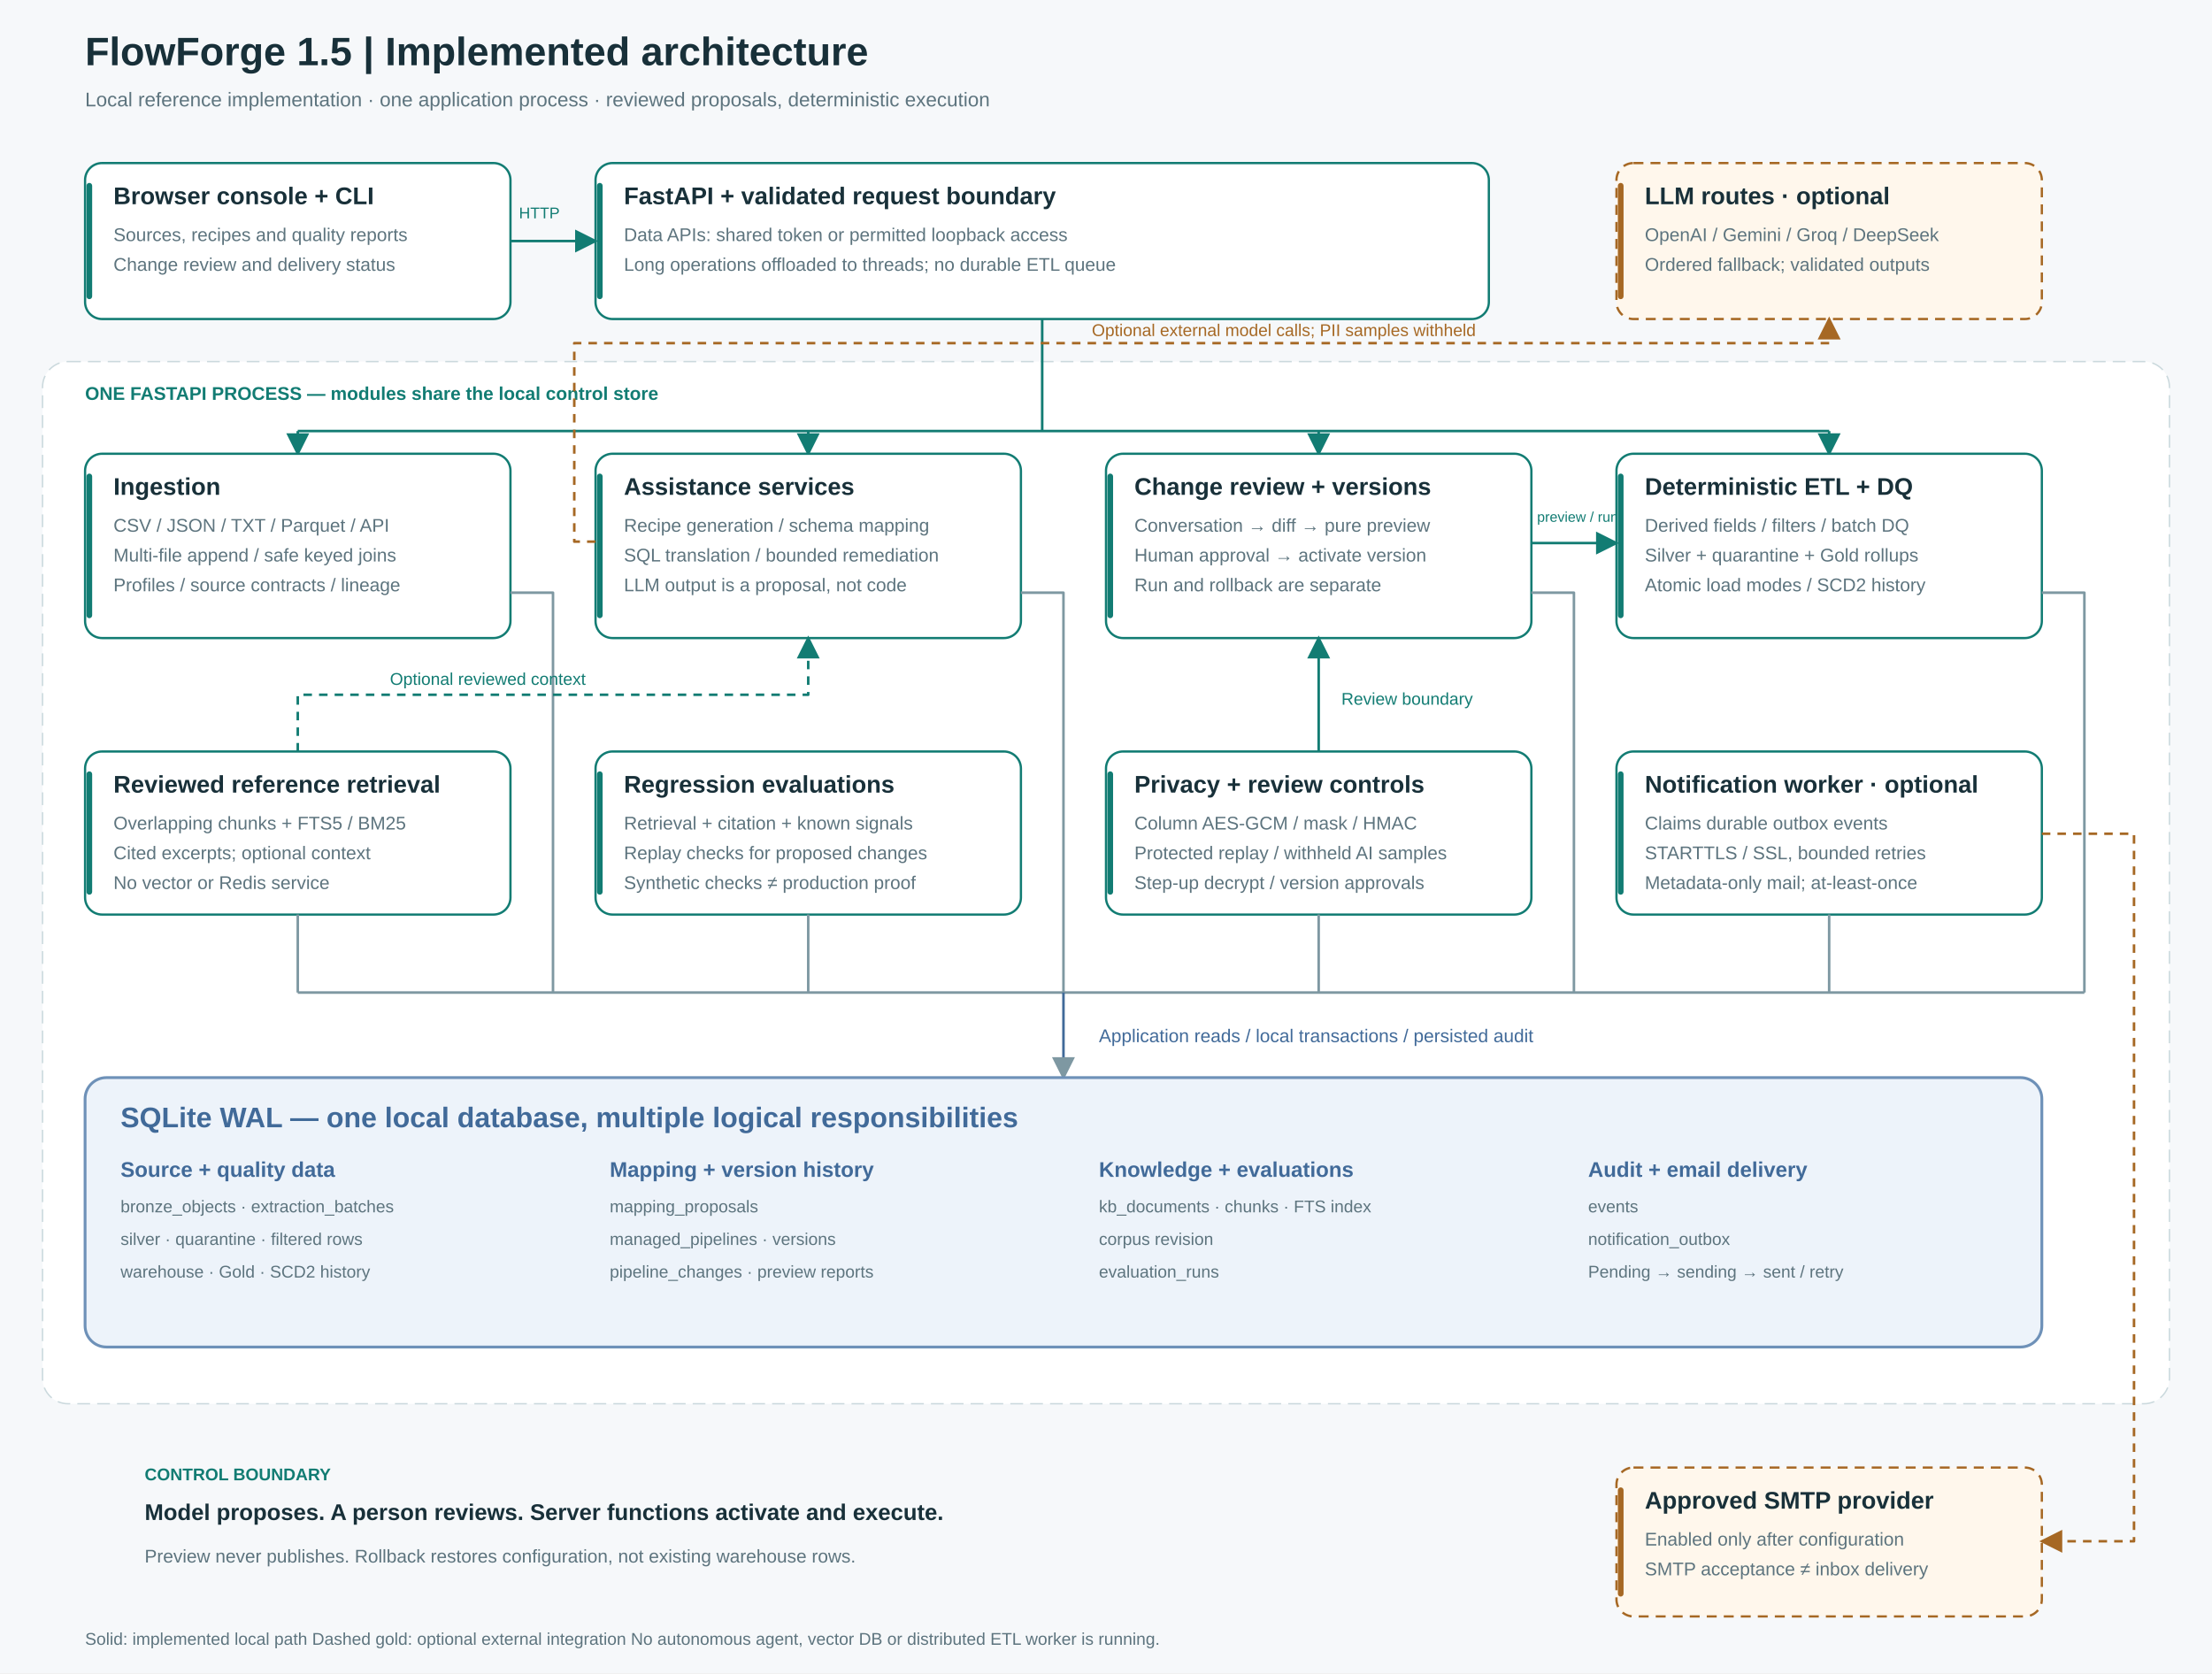
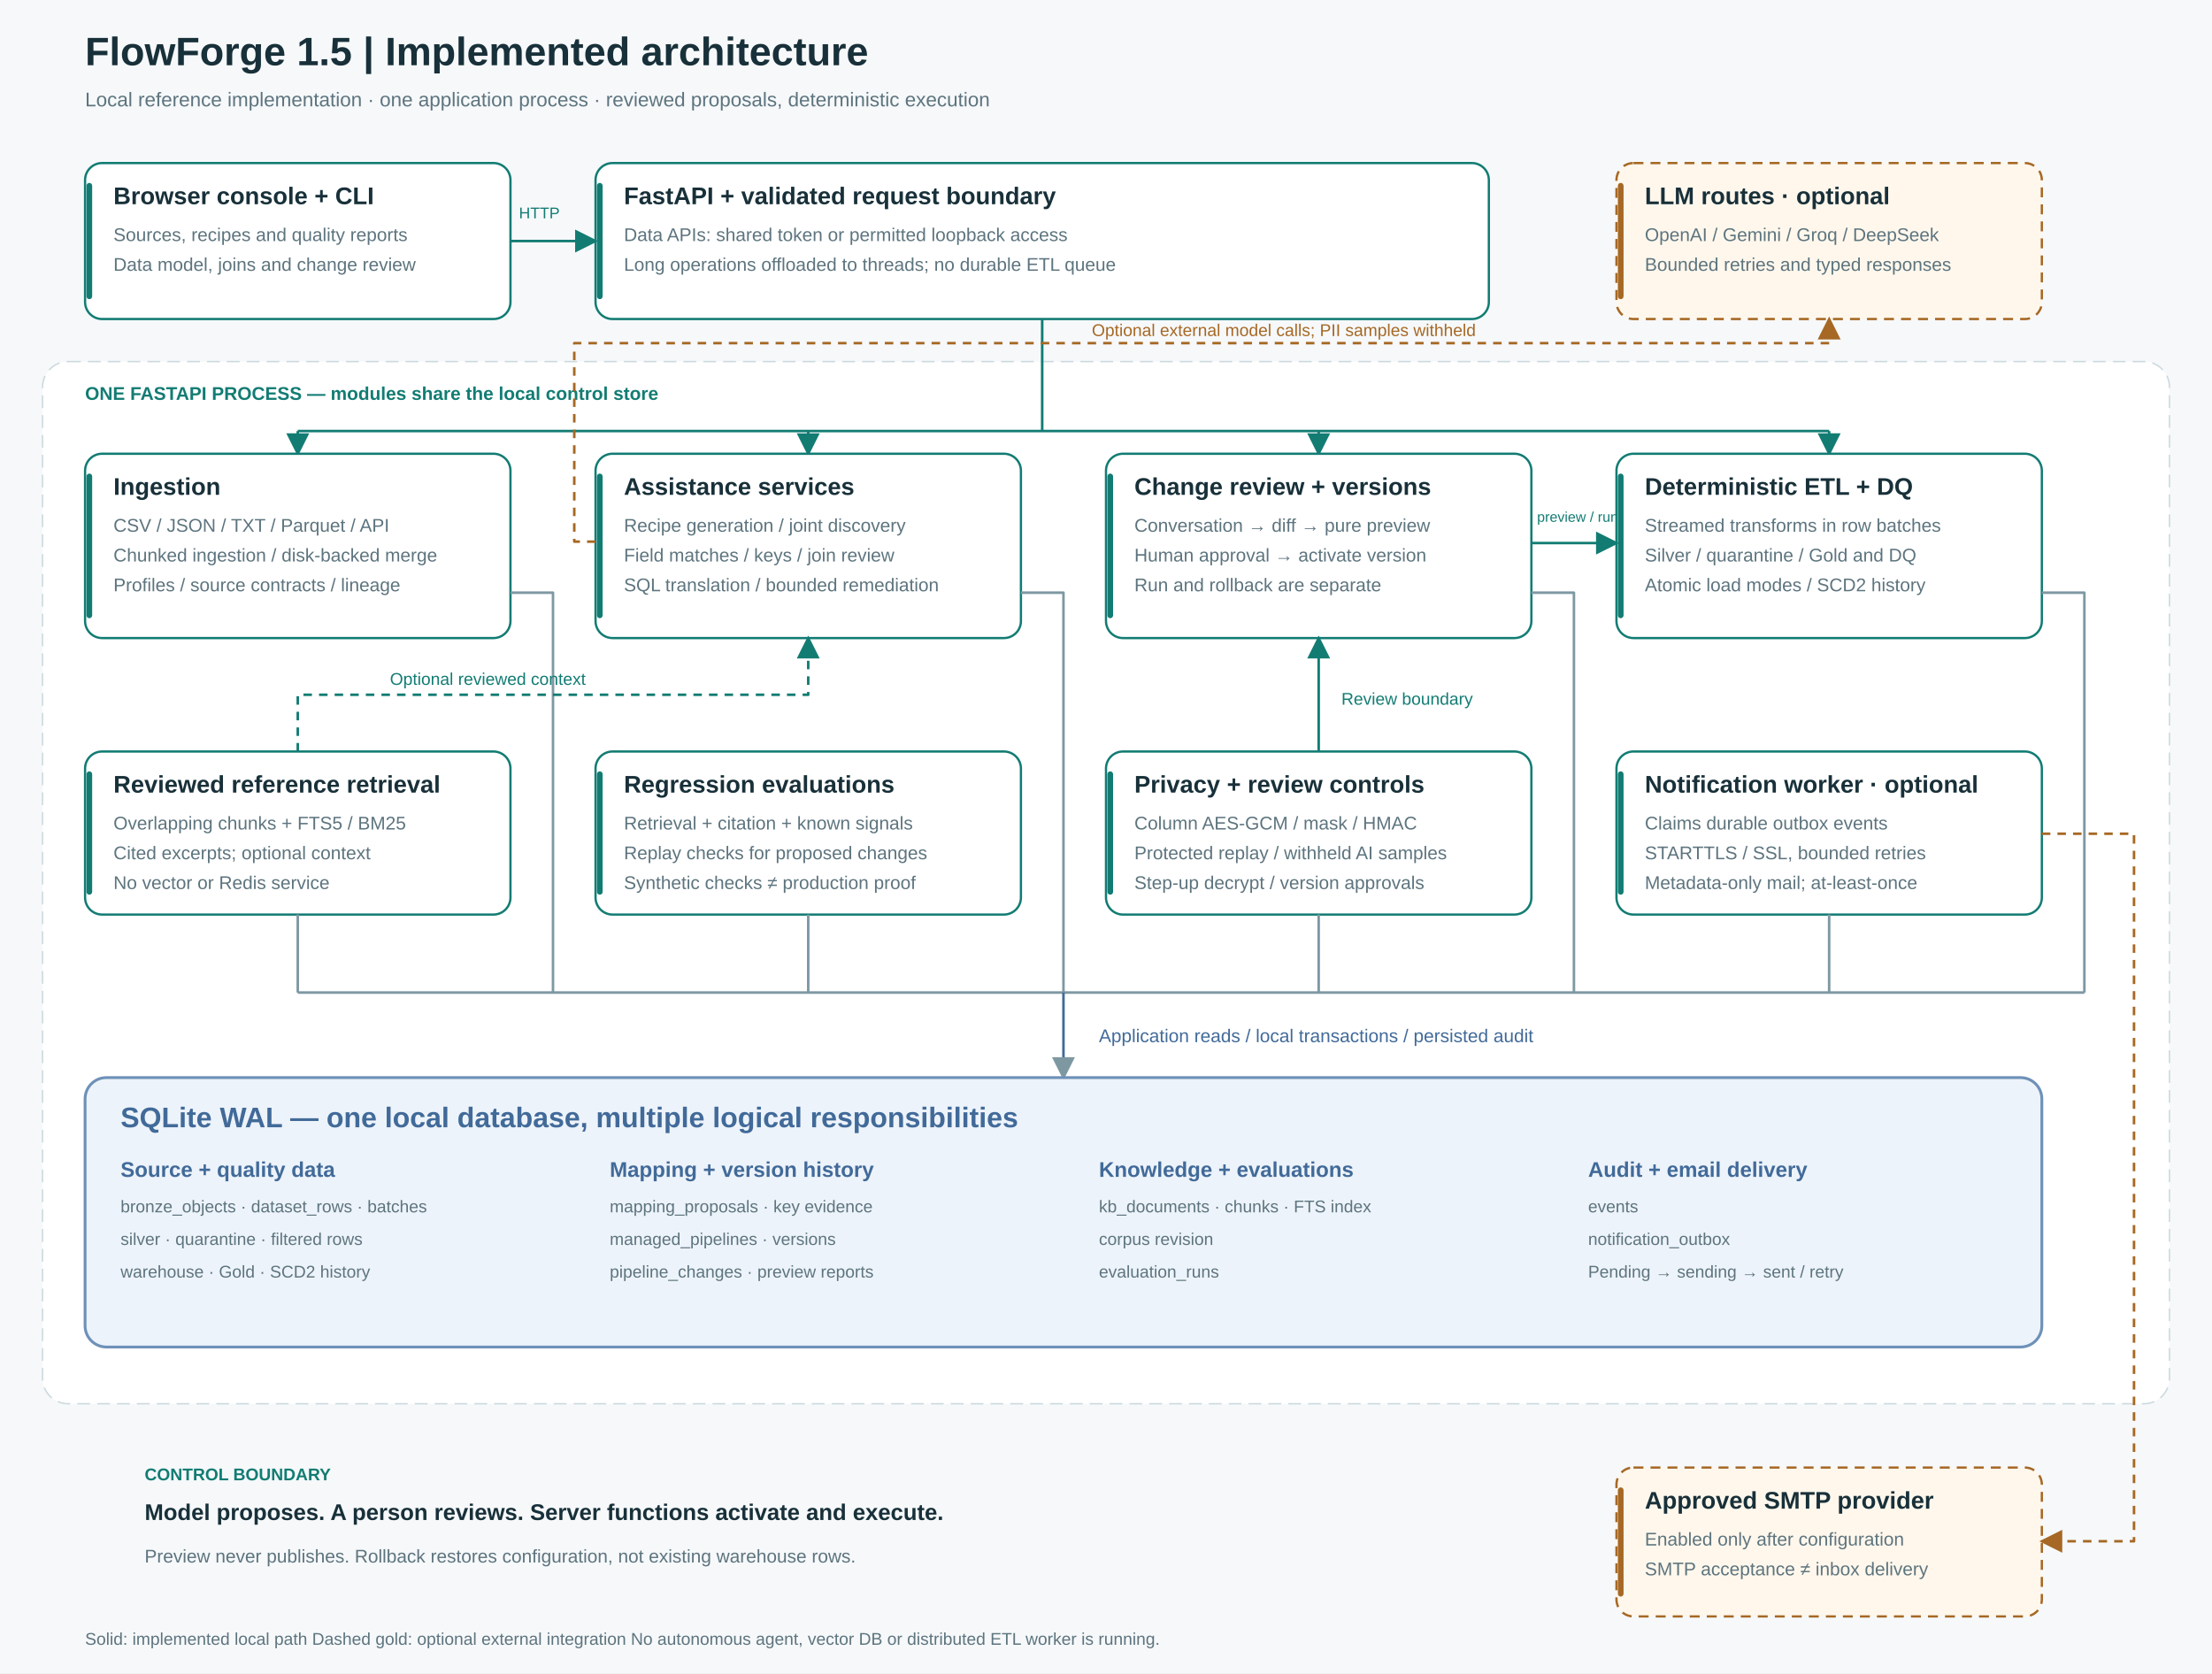
<svg xmlns="http://www.w3.org/2000/svg" width="1560" height="1180" viewBox="0 0 1560 1180" role="img" aria-labelledby="title desc">
  <rect width="1560" height="1180" fill="#f6f8fa" />
  <defs>
    <marker id="arrow" markerWidth="9" markerHeight="9" refX="8" refY="4.5" orient="auto">
      <path d="M0 0 L9 4.5 L0 9 Z" fill="#7e98a2" />
    </marker>
    <marker id="teal" markerWidth="9" markerHeight="9" refX="8" refY="4.5" orient="auto">
      <path d="M0 0 L9 4.5 L0 9 Z" fill="#127c73" />
    </marker>
    <marker id="gold" markerWidth="9" markerHeight="9" refX="8" refY="4.5" orient="auto">
      <path d="M0 0 L9 4.5 L0 9 Z" fill="#a66824" />
    </marker>
  </defs>
  <text x="60" y="46" font-family="Segoe UI,Arial,sans-serif" font-size="28" fill="#183039" font-weight="700">FlowForge 1.5 | Implemented architecture</text>
  <text x="60" y="75" font-family="Segoe UI,Arial,sans-serif" font-size="14" fill="#5d747e" font-weight="400">Local reference implementation · one application process · reviewed proposals, deterministic execution</text>
  <rect x="60" y="115" width="300" height="110" rx="12" fill="white" stroke="#127c73" stroke-width="1.6" />
  <rect x="61" y="129" width="4" height="82" rx="2" fill="#127c73" />
  <text x="80" y="144" font-family="Segoe UI,Arial,sans-serif" font-size="17" fill="#183039" font-weight="650">Browser console + CLI</text>
  <text x="80" y="170" font-family="Segoe UI,Arial,sans-serif" font-size="13" fill="#5d747e" font-weight="400">Sources, recipes and quality reports</text>
-   <text x="80" y="191" font-family="Segoe UI,Arial,sans-serif" font-size="13" fill="#5d747e" font-weight="400">Change review and delivery status</text>
+   <text x="80" y="191" font-family="Segoe UI,Arial,sans-serif" font-size="13" fill="#5d747e" font-weight="400">Data model, joins and change review</text>
  <rect x="420" y="115" width="630" height="110" rx="12" fill="white" stroke="#127c73" stroke-width="1.6" />
  <rect x="421" y="129" width="4" height="82" rx="2" fill="#127c73" />
  <text x="440" y="144" font-family="Segoe UI,Arial,sans-serif" font-size="17" fill="#183039" font-weight="650">FastAPI + validated request boundary</text>
  <text x="440" y="170" font-family="Segoe UI,Arial,sans-serif" font-size="13" fill="#5d747e" font-weight="400">Data APIs: shared token or permitted loopback access</text>
  <text x="440" y="191" font-family="Segoe UI,Arial,sans-serif" font-size="13" fill="#5d747e" font-weight="400">Long operations offloaded to threads; no durable ETL queue</text>
  <rect x="1140" y="115" width="300" height="110" rx="12" fill="#fff7ec" stroke="#a66824" stroke-width="1.6" stroke-dasharray="7 5" />
  <rect x="1141" y="129" width="4" height="82" rx="2" fill="#a66824" />
  <text x="1160" y="144" font-family="Segoe UI,Arial,sans-serif" font-size="17" fill="#183039" font-weight="650">LLM routes · optional</text>
  <text x="1160" y="170" font-family="Segoe UI,Arial,sans-serif" font-size="13" fill="#5d747e" font-weight="400">OpenAI / Gemini / Groq / DeepSeek</text>
-   <text x="1160" y="191" font-family="Segoe UI,Arial,sans-serif" font-size="13" fill="#5d747e" font-weight="400">Ordered fallback; validated outputs</text>
+   <text x="1160" y="191" font-family="Segoe UI,Arial,sans-serif" font-size="13" fill="#5d747e" font-weight="400">Bounded retries and typed responses</text>
  <path d="M360 170 H420" fill="none" stroke="#127c73" stroke-width="1.8" stroke-linejoin="round" marker-end="url(#teal)" />
  <text x="366" y="154" font-family="Segoe UI,Arial,sans-serif" font-size="11" fill="#127c73" font-weight="400">HTTP</text>
  <rect x="30" y="255" width="1500" height="735" rx="18" fill="#ffffff" stroke="#cbd9dd" stroke-dasharray="9 5" />
  <text x="60" y="282" font-family="Segoe UI,Arial,sans-serif" font-size="13" fill="#127c73" font-weight="700">ONE FASTAPI PROCESS — modules share the local control store</text>
  <path d="M735 225 V304" fill="none" stroke="#127c73" stroke-width="1.8" stroke-linejoin="round" />
  <path d="M210 304 H1290" fill="none" stroke="#127c73" stroke-width="1.8" stroke-linejoin="round" />
  <path d="M210 304 V320" fill="none" stroke="#127c73" stroke-width="1.8" stroke-linejoin="round" marker-end="url(#teal)" />
  <path d="M570 304 V320" fill="none" stroke="#127c73" stroke-width="1.8" stroke-linejoin="round" marker-end="url(#teal)" />
  <path d="M930 304 V320" fill="none" stroke="#127c73" stroke-width="1.8" stroke-linejoin="round" marker-end="url(#teal)" />
  <path d="M1290 304 V320" fill="none" stroke="#127c73" stroke-width="1.8" stroke-linejoin="round" marker-end="url(#teal)" />
  <rect x="60" y="320" width="300" height="130" rx="12" fill="white" stroke="#127c73" stroke-width="1.6" />
  <rect x="61" y="334" width="4" height="102" rx="2" fill="#127c73" />
  <text x="80" y="349" font-family="Segoe UI,Arial,sans-serif" font-size="17" fill="#183039" font-weight="650">Ingestion</text>
  <text x="80" y="375" font-family="Segoe UI,Arial,sans-serif" font-size="13" fill="#5d747e" font-weight="400">CSV / JSON / TXT / Parquet / API</text>
-   <text x="80" y="396" font-family="Segoe UI,Arial,sans-serif" font-size="13" fill="#5d747e" font-weight="400">Multi-file append / safe keyed joins</text>
+   <text x="80" y="396" font-family="Segoe UI,Arial,sans-serif" font-size="13" fill="#5d747e" font-weight="400">Chunked ingestion / disk-backed merge</text>
  <text x="80" y="417" font-family="Segoe UI,Arial,sans-serif" font-size="13" fill="#5d747e" font-weight="400">Profiles / source contracts / lineage</text>
  <rect x="420" y="320" width="300" height="130" rx="12" fill="white" stroke="#127c73" stroke-width="1.6" />
  <rect x="421" y="334" width="4" height="102" rx="2" fill="#127c73" />
  <text x="440" y="349" font-family="Segoe UI,Arial,sans-serif" font-size="17" fill="#183039" font-weight="650">Assistance services</text>
-   <text x="440" y="375" font-family="Segoe UI,Arial,sans-serif" font-size="13" fill="#5d747e" font-weight="400">Recipe generation / schema mapping</text>
-   <text x="440" y="396" font-family="Segoe UI,Arial,sans-serif" font-size="13" fill="#5d747e" font-weight="400">SQL translation / bounded remediation</text>
-   <text x="440" y="417" font-family="Segoe UI,Arial,sans-serif" font-size="13" fill="#5d747e" font-weight="400">LLM output is a proposal, not code</text>
+   <text x="440" y="375" font-family="Segoe UI,Arial,sans-serif" font-size="13" fill="#5d747e" font-weight="400">Recipe generation / joint discovery</text>
+   <text x="440" y="396" font-family="Segoe UI,Arial,sans-serif" font-size="13" fill="#5d747e" font-weight="400">Field matches / keys / join review</text>
+   <text x="440" y="417" font-family="Segoe UI,Arial,sans-serif" font-size="13" fill="#5d747e" font-weight="400">SQL translation / bounded remediation</text>
  <rect x="780" y="320" width="300" height="130" rx="12" fill="white" stroke="#127c73" stroke-width="1.6" />
  <rect x="781" y="334" width="4" height="102" rx="2" fill="#127c73" />
  <text x="800" y="349" font-family="Segoe UI,Arial,sans-serif" font-size="17" fill="#183039" font-weight="650">Change review + versions</text>
  <text x="800" y="375" font-family="Segoe UI,Arial,sans-serif" font-size="13" fill="#5d747e" font-weight="400">Conversation → diff → pure preview</text>
  <text x="800" y="396" font-family="Segoe UI,Arial,sans-serif" font-size="13" fill="#5d747e" font-weight="400">Human approval → activate version</text>
  <text x="800" y="417" font-family="Segoe UI,Arial,sans-serif" font-size="13" fill="#5d747e" font-weight="400">Run and rollback are separate</text>
  <rect x="1140" y="320" width="300" height="130" rx="12" fill="white" stroke="#127c73" stroke-width="1.6" />
  <rect x="1141" y="334" width="4" height="102" rx="2" fill="#127c73" />
  <text x="1160" y="349" font-family="Segoe UI,Arial,sans-serif" font-size="17" fill="#183039" font-weight="650">Deterministic ETL + DQ</text>
-   <text x="1160" y="375" font-family="Segoe UI,Arial,sans-serif" font-size="13" fill="#5d747e" font-weight="400">Derived fields / filters / batch DQ</text>
-   <text x="1160" y="396" font-family="Segoe UI,Arial,sans-serif" font-size="13" fill="#5d747e" font-weight="400">Silver + quarantine + Gold rollups</text>
+   <text x="1160" y="375" font-family="Segoe UI,Arial,sans-serif" font-size="13" fill="#5d747e" font-weight="400">Streamed transforms in row batches</text>
+   <text x="1160" y="396" font-family="Segoe UI,Arial,sans-serif" font-size="13" fill="#5d747e" font-weight="400">Silver / quarantine / Gold and DQ</text>
  <text x="1160" y="417" font-family="Segoe UI,Arial,sans-serif" font-size="13" fill="#5d747e" font-weight="400">Atomic load modes / SCD2 history</text>
  <path d="M420 382 H405 V242 H1290 V225" fill="none" stroke="#a66824" stroke-width="1.8" stroke-linejoin="round" stroke-dasharray="6 5" marker-end="url(#gold)" />
  <text x="770" y="237" font-family="Segoe UI,Arial,sans-serif" font-size="12" fill="#a66824" font-weight="400">Optional external model calls; PII samples withheld</text>
  <path d="M1080 383 H1140" fill="none" stroke="#127c73" stroke-width="1.8" stroke-linejoin="round" marker-end="url(#teal)" />
  <text x="1084" y="368" font-family="Segoe UI,Arial,sans-serif" font-size="10" fill="#127c73" font-weight="400">preview / run</text>
  <path d="M360 418 H390 V700" fill="none" stroke="#7e98a2" stroke-width="1.8" stroke-linejoin="round" />
  <path d="M720 418 H750 V700" fill="none" stroke="#7e98a2" stroke-width="1.8" stroke-linejoin="round" />
  <path d="M1080 418 H1110 V700" fill="none" stroke="#7e98a2" stroke-width="1.8" stroke-linejoin="round" />
  <path d="M1440 418 H1470 V700" fill="none" stroke="#7e98a2" stroke-width="1.8" stroke-linejoin="round" />
  <rect x="60" y="530" width="300" height="115" rx="12" fill="white" stroke="#127c73" stroke-width="1.6" />
  <rect x="61" y="544" width="4" height="87" rx="2" fill="#127c73" />
  <text x="80" y="559" font-family="Segoe UI,Arial,sans-serif" font-size="17" fill="#183039" font-weight="650">Reviewed reference retrieval</text>
  <text x="80" y="585" font-family="Segoe UI,Arial,sans-serif" font-size="13" fill="#5d747e" font-weight="400">Overlapping chunks + FTS5 / BM25</text>
  <text x="80" y="606" font-family="Segoe UI,Arial,sans-serif" font-size="13" fill="#5d747e" font-weight="400">Cited excerpts; optional context</text>
  <text x="80" y="627" font-family="Segoe UI,Arial,sans-serif" font-size="13" fill="#5d747e" font-weight="400">No vector or Redis service</text>
  <rect x="420" y="530" width="300" height="115" rx="12" fill="white" stroke="#127c73" stroke-width="1.6" />
  <rect x="421" y="544" width="4" height="87" rx="2" fill="#127c73" />
  <text x="440" y="559" font-family="Segoe UI,Arial,sans-serif" font-size="17" fill="#183039" font-weight="650">Regression evaluations</text>
  <text x="440" y="585" font-family="Segoe UI,Arial,sans-serif" font-size="13" fill="#5d747e" font-weight="400">Retrieval + citation + known signals</text>
  <text x="440" y="606" font-family="Segoe UI,Arial,sans-serif" font-size="13" fill="#5d747e" font-weight="400">Replay checks for proposed changes</text>
  <text x="440" y="627" font-family="Segoe UI,Arial,sans-serif" font-size="13" fill="#5d747e" font-weight="400">Synthetic checks ≠ production proof</text>
  <rect x="780" y="530" width="300" height="115" rx="12" fill="white" stroke="#127c73" stroke-width="1.6" />
  <rect x="781" y="544" width="4" height="87" rx="2" fill="#127c73" />
  <text x="800" y="559" font-family="Segoe UI,Arial,sans-serif" font-size="17" fill="#183039" font-weight="650">Privacy + review controls</text>
  <text x="800" y="585" font-family="Segoe UI,Arial,sans-serif" font-size="13" fill="#5d747e" font-weight="400">Column AES-GCM / mask / HMAC</text>
  <text x="800" y="606" font-family="Segoe UI,Arial,sans-serif" font-size="13" fill="#5d747e" font-weight="400">Protected replay / withheld AI samples</text>
  <text x="800" y="627" font-family="Segoe UI,Arial,sans-serif" font-size="13" fill="#5d747e" font-weight="400">Step-up decrypt / version approvals</text>
  <rect x="1140" y="530" width="300" height="115" rx="12" fill="white" stroke="#127c73" stroke-width="1.6" />
  <rect x="1141" y="544" width="4" height="87" rx="2" fill="#127c73" />
  <text x="1160" y="559" font-family="Segoe UI,Arial,sans-serif" font-size="17" fill="#183039" font-weight="650">Notification worker · optional</text>
  <text x="1160" y="585" font-family="Segoe UI,Arial,sans-serif" font-size="13" fill="#5d747e" font-weight="400">Claims durable outbox events</text>
  <text x="1160" y="606" font-family="Segoe UI,Arial,sans-serif" font-size="13" fill="#5d747e" font-weight="400">STARTTLS / SSL, bounded retries</text>
  <text x="1160" y="627" font-family="Segoe UI,Arial,sans-serif" font-size="13" fill="#5d747e" font-weight="400">Metadata-only mail; at-least-once</text>
  <path d="M210 530 V490 H570 V450" fill="none" stroke="#127c73" stroke-width="1.8" stroke-linejoin="round" stroke-dasharray="6 5" marker-end="url(#teal)" />
  <text x="275" y="483" font-family="Segoe UI,Arial,sans-serif" font-size="12" fill="#127c73" font-weight="400">Optional reviewed context</text>
  <path d="M930 530 V450" fill="none" stroke="#127c73" stroke-width="1.8" stroke-linejoin="round" marker-end="url(#teal)" />
  <text x="946" y="497" font-family="Segoe UI,Arial,sans-serif" font-size="12" fill="#127c73" font-weight="400">Review boundary</text>
  <path d="M210 645 V700" fill="none" stroke="#7e98a2" stroke-width="1.8" stroke-linejoin="round" />
  <path d="M570 645 V700" fill="none" stroke="#7e98a2" stroke-width="1.8" stroke-linejoin="round" />
  <path d="M930 645 V700" fill="none" stroke="#7e98a2" stroke-width="1.8" stroke-linejoin="round" />
  <path d="M1290 645 V700" fill="none" stroke="#7e98a2" stroke-width="1.8" stroke-linejoin="round" />
  <path d="M210 700 H1470" fill="none" stroke="#7e98a2" stroke-width="1.8" stroke-linejoin="round" />
  <path d="M750 700 V760" fill="none" stroke="#416a99" stroke-width="1.8" stroke-linejoin="round" marker-end="url(#arrow)" />
  <text x="775" y="735" font-family="Segoe UI,Arial,sans-serif" font-size="13" fill="#416a99" font-weight="400">Application reads / local transactions / persisted audit</text>
  <rect x="60" y="760" width="1380" height="190" rx="15" fill="#edf3fa" stroke="#6e91b8" stroke-width="2" />
  <text x="85" y="795" font-family="Segoe UI,Arial,sans-serif" font-size="20" fill="#416a99" font-weight="700">SQLite WAL — one local database, multiple logical responsibilities</text>
  <text x="85" y="830" font-family="Segoe UI,Arial,sans-serif" font-size="15" fill="#416a99" font-weight="650">Source + quality data</text>
-   <text x="85" y="855" font-family="Segoe UI,Arial,sans-serif" font-size="12" fill="#5d747e" font-weight="400">bronze_objects · extraction_batches</text>
+   <text x="85" y="855" font-family="Segoe UI,Arial,sans-serif" font-size="12" fill="#5d747e" font-weight="400">bronze_objects · dataset_rows · batches</text>
  <text x="85" y="878" font-family="Segoe UI,Arial,sans-serif" font-size="12" fill="#5d747e" font-weight="400">silver · quarantine · filtered rows</text>
  <text x="85" y="901" font-family="Segoe UI,Arial,sans-serif" font-size="12" fill="#5d747e" font-weight="400">warehouse · Gold · SCD2 history</text>
  <text x="430" y="830" font-family="Segoe UI,Arial,sans-serif" font-size="15" fill="#416a99" font-weight="650">Mapping + version history</text>
-   <text x="430" y="855" font-family="Segoe UI,Arial,sans-serif" font-size="12" fill="#5d747e" font-weight="400">mapping_proposals</text>
+   <text x="430" y="855" font-family="Segoe UI,Arial,sans-serif" font-size="12" fill="#5d747e" font-weight="400">mapping_proposals · key evidence</text>
  <text x="430" y="878" font-family="Segoe UI,Arial,sans-serif" font-size="12" fill="#5d747e" font-weight="400">managed_pipelines · versions</text>
  <text x="430" y="901" font-family="Segoe UI,Arial,sans-serif" font-size="12" fill="#5d747e" font-weight="400">pipeline_changes · preview reports</text>
  <text x="775" y="830" font-family="Segoe UI,Arial,sans-serif" font-size="15" fill="#416a99" font-weight="650">Knowledge + evaluations</text>
  <text x="775" y="855" font-family="Segoe UI,Arial,sans-serif" font-size="12" fill="#5d747e" font-weight="400">kb_documents · chunks · FTS index</text>
  <text x="775" y="878" font-family="Segoe UI,Arial,sans-serif" font-size="12" fill="#5d747e" font-weight="400">corpus revision</text>
  <text x="775" y="901" font-family="Segoe UI,Arial,sans-serif" font-size="12" fill="#5d747e" font-weight="400">evaluation_runs</text>
  <text x="1120" y="830" font-family="Segoe UI,Arial,sans-serif" font-size="15" fill="#416a99" font-weight="650">Audit + email delivery</text>
  <text x="1120" y="855" font-family="Segoe UI,Arial,sans-serif" font-size="12" fill="#5d747e" font-weight="400">events</text>
  <text x="1120" y="878" font-family="Segoe UI,Arial,sans-serif" font-size="12" fill="#5d747e" font-weight="400">notification_outbox</text>
  <text x="1120" y="901" font-family="Segoe UI,Arial,sans-serif" font-size="12" fill="#5d747e" font-weight="400">Pending → sending → sent / retry</text>
  <rect x="1140" y="1035" width="300" height="105" rx="12" fill="#fff7ec" stroke="#a66824" stroke-width="1.6" stroke-dasharray="7 5" />
  <rect x="1141" y="1049" width="4" height="77" rx="2" fill="#a66824" />
  <text x="1160" y="1064" font-family="Segoe UI,Arial,sans-serif" font-size="17" fill="#183039" font-weight="650">Approved SMTP provider</text>
  <text x="1160" y="1090" font-family="Segoe UI,Arial,sans-serif" font-size="13" fill="#5d747e" font-weight="400">Enabled only after configuration</text>
  <text x="1160" y="1111" font-family="Segoe UI,Arial,sans-serif" font-size="13" fill="#5d747e" font-weight="400">SMTP acceptance ≠ inbox delivery</text>
  <path d="M1440 588 H1505 V1087 H1440" fill="none" stroke="#a66824" stroke-width="1.8" stroke-linejoin="round" stroke-dasharray="6 5" marker-end="url(#gold)" />
  <text x="102" y="1044" font-family="Segoe UI,Arial,sans-serif" font-size="12" fill="#127c73" font-weight="700">CONTROL BOUNDARY</text>
  <text x="102" y="1072" font-family="Segoe UI,Arial,sans-serif" font-size="16" fill="#183039" font-weight="600">Model proposes. A person reviews. Server functions activate and execute.</text>
  <text x="102" y="1102" font-family="Segoe UI,Arial,sans-serif" font-size="13" fill="#5d747e" font-weight="400">Preview never publishes. Rollback restores configuration, not existing warehouse rows.</text>
  <text x="60" y="1160" font-family="Segoe UI,Arial,sans-serif" font-size="12" fill="#5d747e" font-weight="400">Solid: implemented local path     Dashed gold: optional external integration     No autonomous agent, vector DB or distributed ETL worker is running.</text>
</svg>
